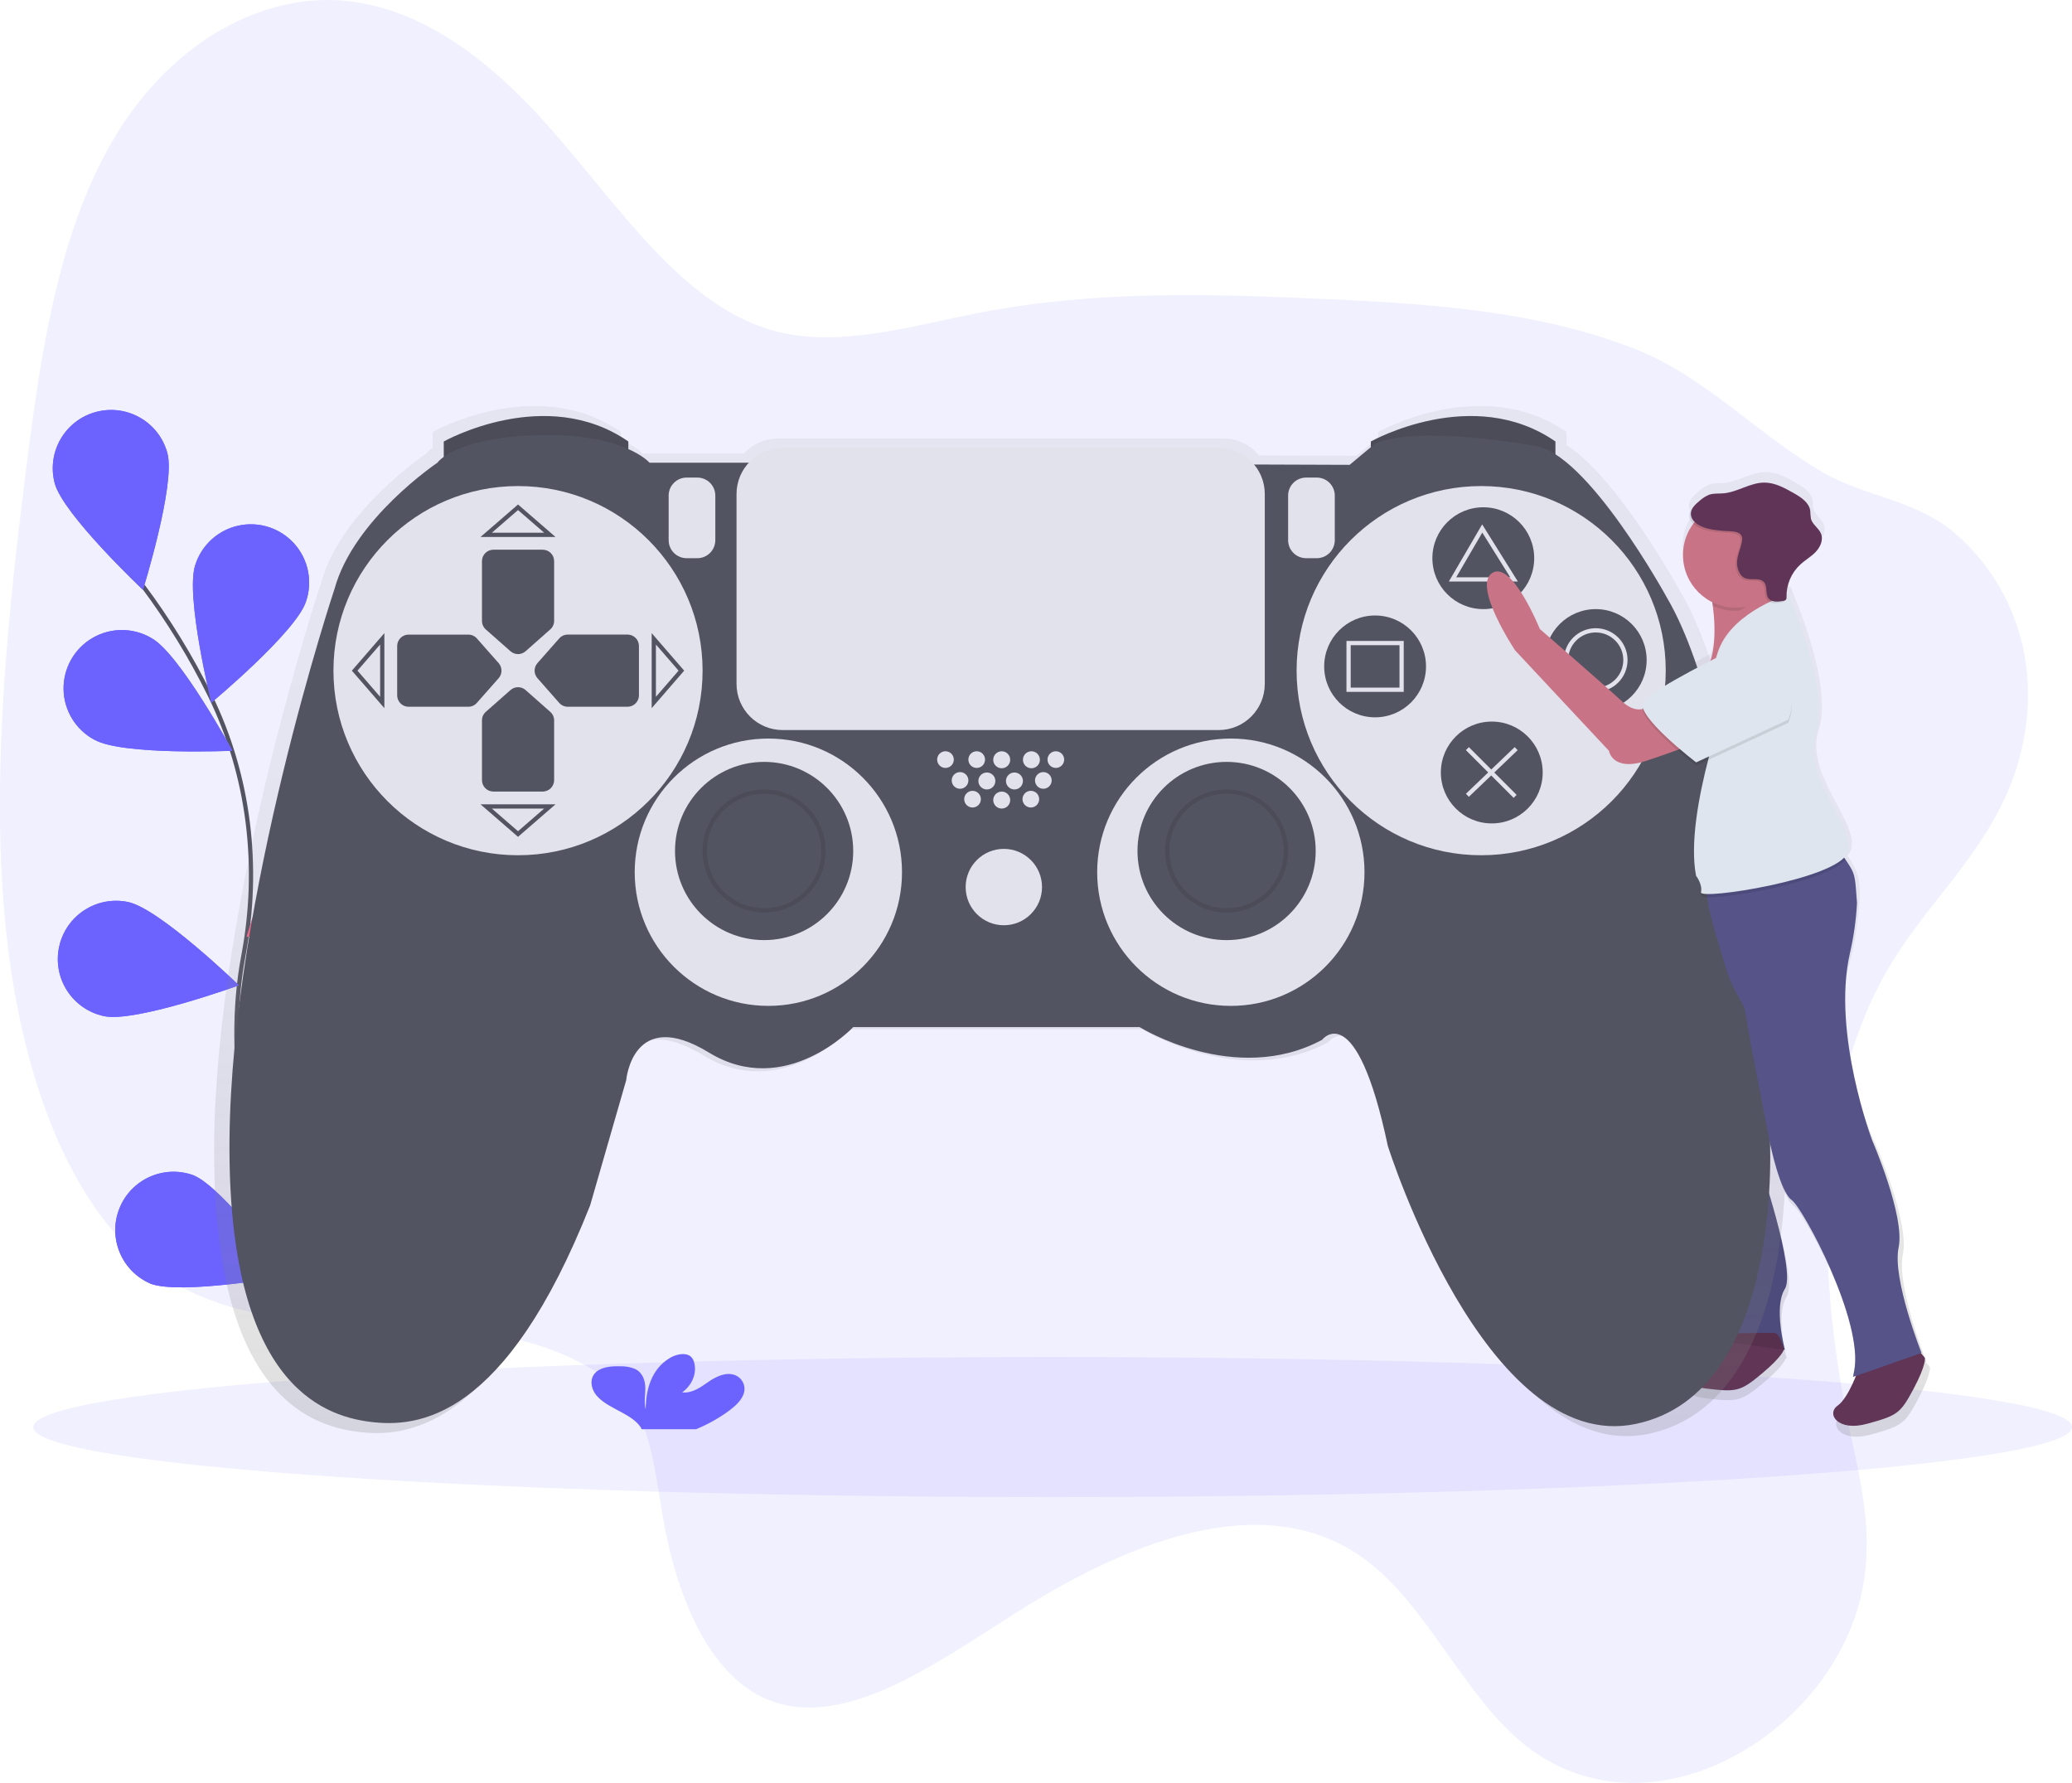
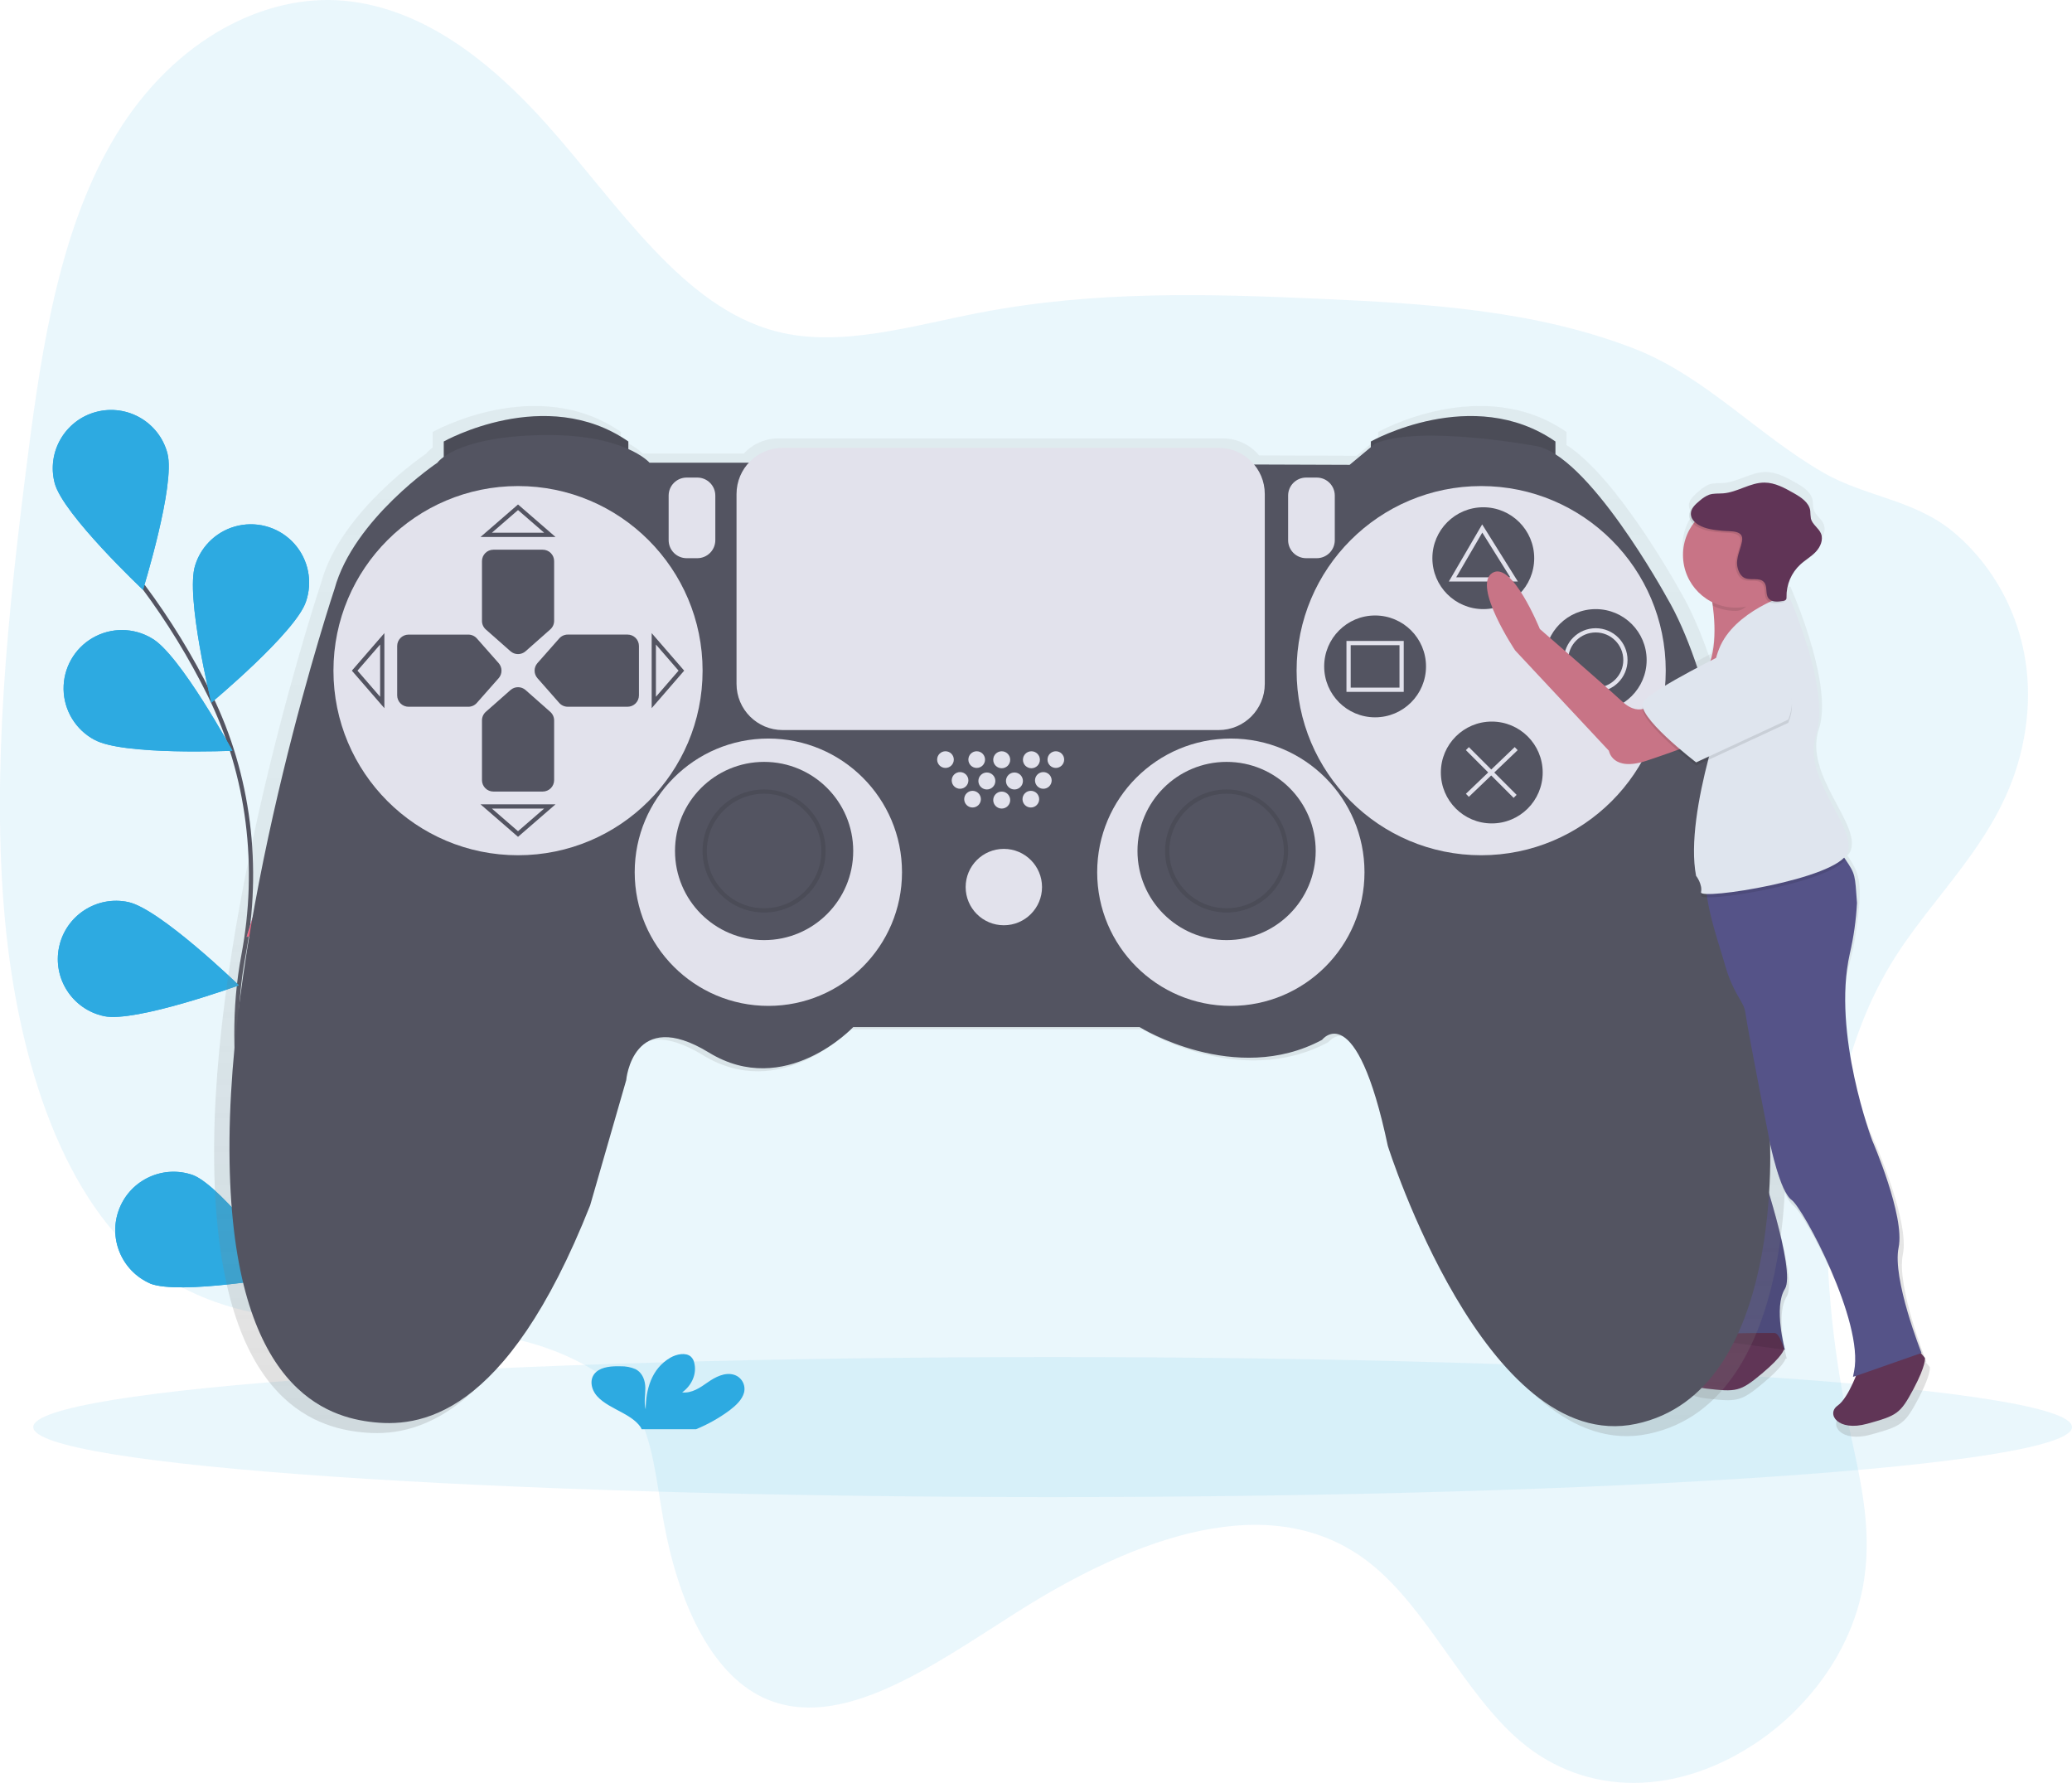
<svg xmlns="http://www.w3.org/2000/svg" xmlns:xlink="http://www.w3.org/1999/xlink" id="d73490ac-7a9f-41f3-9c2f-a04fe0e68190" data-name="Layer 1" width="976.68" height="840.3" viewBox="0 0 976.68 840.3">
  <defs>
    <linearGradient id="40cb4f85-3adc-4f91-8af7-dda2654c63b5" x1="915.78" y1="706.9" x2="915.78" y2="252.26" gradientUnits="userSpaceOnUse">
      <stop offset="0" stop-color="gray" stop-opacity="0.25" />
      <stop offset="0.54" stop-color="gray" stop-opacity="0.12" />
      <stop offset="1" stop-color="gray" stop-opacity="0.1" />
    </linearGradient>
    <linearGradient id="f74e0c91-e046-415c-8916-3730a2c068f9" x1="582.97" y1="706.75" x2="582.97" y2="221.19" xlink:href="#40cb4f85-3adc-4f91-8af7-dda2654c63b5" />
  </defs>
-   <path d="M1002,485.82c-37.95,64.71-32.78,151.72-18,220.09,4.94,22.89,10.69,47,5.57,72.88-6.26,31.6-27.3,56.75-48.39,71.31-38.44,26.55-81.74,26.74-112.74.5-26.79-22.68-43.93-62.84-71.32-84.27-45.83-35.85-110.08-12.18-166.21,23.41-39.71,25.18-83.48,56.95-119.38,40.25-25.26-11.75-40.48-46.09-47.16-83.67-3.23-18.14-5-38-12.95-51.71-4.73-8.15-11.34-13.53-18.21-17.91-62.77-40-149.46-3.61-209.85-49.08-40.79-30.71-63.06-95.42-69.43-165s1.45-144.33,10.86-218c6.69-52.33,15.46-108.4,41.74-151.41,27.8-45.5,70.64-66.46,107.44-63s68.34,28,95.35,58.18c33.75,37.74,63.91,86.2,108.32,97.67,30.25,7.81,63.66-2.67,96.08-8.89,54.19-10.4,107.39-8.86,160.2-6.5,50.56,2.26,101.41,5.34,148.2,23.55,33.11,12.89,58.17,40.64,89,58.38,20.07,11.56,42.95,12.6,61.55,28.19,22.92,19.21,42.37,55.15,32.14,101.3C1055.08,426,1022.18,451.47,1002,485.82Z" transform="translate(-111.66 -29.85)" fill="#6c63ff" opacity="0.1" />
+   <path d="M1002,485.82c-37.95,64.71-32.78,151.72-18,220.09,4.94,22.89,10.69,47,5.57,72.88-6.26,31.6-27.3,56.75-48.39,71.31-38.44,26.55-81.74,26.74-112.74.5-26.79-22.68-43.93-62.84-71.32-84.27-45.83-35.85-110.08-12.18-166.21,23.41-39.71,25.18-83.48,56.95-119.38,40.25-25.26-11.75-40.48-46.09-47.16-83.67-3.23-18.14-5-38-12.95-51.71-4.73-8.15-11.34-13.53-18.21-17.91-62.77-40-149.46-3.61-209.85-49.08-40.79-30.71-63.06-95.42-69.43-165s1.45-144.33,10.86-218c6.69-52.33,15.46-108.4,41.74-151.41,27.8-45.5,70.64-66.46,107.44-63s68.34,28,95.35,58.18c33.75,37.74,63.91,86.2,108.32,97.67,30.25,7.81,63.66-2.67,96.08-8.89,54.19-10.4,107.39-8.86,160.2-6.5,50.56,2.26,101.41,5.34,148.2,23.55,33.11,12.89,58.17,40.64,89,58.38,20.07,11.56,42.95,12.6,61.55,28.19,22.92,19.21,42.37,55.15,32.14,101.3C1055.08,426,1022.18,451.47,1002,485.82Z" transform="translate(-111.66 -29.85)" fill="#2daae1" opacity="0.1" />
  <path d="M274.41,689.83s-66.72-110.51-48-209.67c7.87-41.62,2.81-84.68-15.86-122.7a329,329,0,0,0-31.43-51.3" transform="translate(-111.66 -29.85)" fill="none" stroke="#535461" stroke-miterlimit="10" stroke-width="2" />
-   <path d="M190.6,243.61c3.85,14.68-11.55,64.22-11.55,64.22s-37.75-35.59-41.61-50.27a27.48,27.48,0,0,1,53.16-14Z" transform="translate(-111.66 -29.85)" fill="#6c63ff" />
-   <path d="M255.88,313.39c-4.74,14.42-44.6,47.63-44.6,47.63s-12.35-50.39-7.6-64.81a27.48,27.48,0,1,1,52.2,17.18Z" transform="translate(-111.66 -29.85)" fill="#6c63ff" />
-   <path d="M290.43,452.84c-11.37,10-62.55,18.6-62.55,18.6s14.78-49.73,26.15-59.78a27.48,27.48,0,0,1,36.39,41.18Z" transform="translate(-111.66 -29.85)" fill="#6c63ff" />
-   <path d="M292.82,564.24c-9.51,11.83-58.5,28.9-58.5,28.9s6.16-51.52,15.67-63.34a27.48,27.48,0,0,1,42.83,34.44Z" transform="translate(-111.66 -29.85)" fill="#6c63ff" />
-   <path d="M156.22,378.51c13.21,7.46,65,5.18,65,5.18s-24.8-45.57-38-53a27.48,27.48,0,1,0-27,47.85Z" transform="translate(-111.66 -29.85)" fill="#6c63ff" />
-   <path d="M160.66,508.76c14.84,3.17,63.62-14.52,63.62-14.52S187,458.18,172.13,455a27.48,27.48,0,0,0-11.47,53.75Z" transform="translate(-111.66 -29.85)" fill="#6c63ff" />
-   <path d="M182.35,634.76c14.09,5.63,65.16-3.56,65.16-3.56s-30.67-41.85-44.76-47.48a27.48,27.48,0,0,0-20.39,51Z" transform="translate(-111.66 -29.85)" fill="#6c63ff" />
-   <path d="M190.6,243.61c3.85,14.68-11.55,64.22-11.55,64.22s-37.75-35.59-41.61-50.27a27.48,27.48,0,0,1,53.16-14Z" transform="translate(-111.66 -29.85)" fill="#6c63ff" />
-   <path d="M255.88,313.39c-4.74,14.42-44.6,47.63-44.6,47.63s-12.35-50.39-7.6-64.81a27.48,27.48,0,1,1,52.2,17.18Z" transform="translate(-111.66 -29.85)" fill="#6c63ff" />
+   <path d="M190.6,243.61c3.85,14.68-11.55,64.22-11.55,64.22s-37.75-35.59-41.61-50.27a27.48,27.48,0,0,1,53.16-14Z" transform="translate(-111.66 -29.85)" fill="#2daae1" />
+   <path d="M255.88,313.39c-4.74,14.42-44.6,47.63-44.6,47.63s-12.35-50.39-7.6-64.81a27.48,27.48,0,1,1,52.2,17.18Z" transform="translate(-111.66 -29.85)" fill="#2daae1" />
+   <path d="M290.43,452.84c-11.37,10-62.55,18.6-62.55,18.6s14.78-49.73,26.15-59.78a27.48,27.48,0,0,1,36.39,41.18Z" transform="translate(-111.66 -29.85)" fill="#2daae1" />
+   <path d="M292.82,564.24c-9.51,11.83-58.5,28.9-58.5,28.9s6.16-51.52,15.67-63.34a27.48,27.48,0,0,1,42.83,34.44Z" transform="translate(-111.66 -29.85)" fill="#2daae1" />
+   <path d="M156.22,378.51c13.21,7.46,65,5.18,65,5.18s-24.8-45.57-38-53a27.48,27.48,0,1,0-27,47.85Z" transform="translate(-111.66 -29.85)" fill="#2daae1" />
+   <path d="M160.66,508.76c14.84,3.17,63.62-14.52,63.62-14.52S187,458.18,172.13,455a27.48,27.48,0,0,0-11.47,53.75Z" transform="translate(-111.66 -29.85)" fill="#2daae1" />
+   <path d="M182.35,634.76c14.09,5.63,65.16-3.56,65.16-3.56s-30.67-41.85-44.76-47.48a27.48,27.48,0,0,0-20.39,51Z" transform="translate(-111.66 -29.85)" fill="#2daae1" />
+   <path d="M190.6,243.61c3.85,14.68-11.55,64.22-11.55,64.22s-37.75-35.59-41.61-50.27a27.48,27.48,0,0,1,53.16-14Z" transform="translate(-111.66 -29.85)" fill="#2daae1" />
+   <path d="M255.88,313.39c-4.74,14.42-44.6,47.63-44.6,47.63s-12.35-50.39-7.6-64.81a27.48,27.48,0,1,1,52.2,17.18Z" transform="translate(-111.66 -29.85)" fill="#2daae1" />
  <path d="M290.43,452.84c-11.37,10-62.55,18.6-62.55,18.6s14.78-49.73,26.15-59.78a27.48,27.48,0,0,1,36.39,41.18Z" transform="translate(-111.66 -29.85)" fill="#fc6681" />
  <path d="M292.82,564.24c-9.51,11.83-58.5,28.9-58.5,28.9s6.16-51.52,15.67-63.34a27.48,27.48,0,0,1,42.83,34.44Z" transform="translate(-111.66 -29.85)" fill="#fc6681" />
-   <path d="M156.22,378.51c13.21,7.46,65,5.18,65,5.18s-24.8-45.57-38-53a27.48,27.48,0,1,0-27,47.85Z" transform="translate(-111.66 -29.85)" fill="#6c63ff" />
-   <path d="M160.66,508.76c14.84,3.17,63.62-14.52,63.62-14.52S187,458.18,172.13,455a27.48,27.48,0,0,0-11.47,53.75Z" transform="translate(-111.66 -29.85)" fill="#6c63ff" />
-   <path d="M182.35,634.76c14.09,5.63,65.16-3.56,65.16-3.56s-30.67-41.85-44.76-47.48a27.48,27.48,0,0,0-20.39,51Z" transform="translate(-111.66 -29.85)" fill="#6c63ff" />
-   <ellipse cx="496.18" cy="672.58" rx="480.5" ry="33" fill="#6c63ff" opacity="0.1" />
+   <path d="M156.22,378.51c13.21,7.46,65,5.18,65,5.18s-24.8-45.57-38-53a27.48,27.48,0,1,0-27,47.85Z" transform="translate(-111.66 -29.85)" fill="#2daae1" />
+   <path d="M160.66,508.76c14.84,3.17,63.62-14.52,63.62-14.52S187,458.18,172.13,455a27.48,27.48,0,0,0-11.47,53.75Z" transform="translate(-111.66 -29.85)" fill="#2daae1" />
+   <path d="M182.35,634.76c14.09,5.63,65.16-3.56,65.16-3.56s-30.67-41.85-44.76-47.48a27.48,27.48,0,0,0-20.39,51Z" transform="translate(-111.66 -29.85)" fill="#2daae1" />
+   <ellipse cx="496.18" cy="672.58" rx="480.5" ry="33" fill="#2daae1" opacity="0.1" />
  <path d="M1021.31,674.16s-.8-1.07-1.91-2.27l.32-.11s-14.28-35.69-11.1-50.76-12.69-51.55-12.69-51.55-23.41-47.94-12.33-86.2a102.72,102.72,0,0,0,2.86-13.73c3.31-22.66,2.14-27.33-3.41-35.61l-.61-.89a7,7,0,0,0,1.59-2.35C988.79,418,961.83,395,969,373.58c6.62-19.85-10.61-60.81-13.17-66.7l0,0-.29-.67-.86.28a20.92,20.92,0,0,1,5.66-13.73l.16-.16c2.38-2.19,5.27-3.8,7.5-6.15l.13-.15c.22-.21.45-.42.66-.64,2.21-2.32,3.72-5.76,2.52-8.74-1.09-2.72-4.15-4.38-4.87-7.22a37.15,37.15,0,0,1-.32-3.85c-.58-4-4.47-6.51-8-8.49-4.39-2.48-9-5-14.07-5.06-6.86,0-13,4.6-19.81,5.17-2.32.2-4.73-.08-6.93.69a15.43,15.43,0,0,0-4.55,2.92,22.38,22.38,0,0,0-2.22,2c-1.54,1.44-2.85,3.14-2.79,5.18a5.64,5.64,0,0,0,1.94,3.85,25.38,25.38,0,0,0,9.19,37.78c.08.55.16,1.11.24,1.7,1,7.51,1.59,18.13-1.08,26.45-11.39,5.87-29.14,15.44-32.32,19.69a3,3,0,0,0-.42,2.49,3.39,3.39,0,0,0-.06,1.19c-2.49.57-5.8,0-9.83-3.68-9.52-8.72-39.65-34.9-39.65-34.9s-13.48-33.31-23-27,11.1,37.28,11.1,37.28L869,381.51s1.59,10.31,18.24,4.76c5.5-1.83,10.47-3.58,14.67-5.09l1,.85c-3.75,21.94-5.69,51.18,8.14,59.76a13.38,13.38,0,0,1,2.3,4.82c-.07.26-.14.53-.2.79a76.15,76.15,0,0,0-2,13.34,42.42,42.42,0,0,0-3.51,18.94l-5.3,75.51s-.79,16.65,4.76,29.34,23,76.14,11.1,80.9l1.13.15c-3.41,3.51-9.15,8.83-13.52,9.88-6.64,1.58-4.78,11.76,9.94,13.46s16.49,1.56,26.84-7.07c9.12-7.6,10.57-11,10.78-11.73l.52.07s-5.55-20.62,0-29.34S941.21,579,941.21,579a171.47,171.47,0,0,1,.75-20.34c2.8,7.33,4.8,12.41,4.8,12.41s4.76,23,10.31,27,34.9,58.69,30.14,82.48l-.55,2.77,1.34-.39.12,0c-1.83,4.53-5.16,11.69-8.84,14.32-5.55,4,0,12.69,14.28,8.72s15.86-4.76,22.21-16.65S1021.31,674.16,1021.31,674.16Z" transform="translate(-111.66 -29.85)" fill="url(#40cb4f85-3adc-4f91-8af7-dda2654c63b5)" />
  <path d="M916.21,462.4l-3.48-4.29a41.48,41.48,0,0,0-4.91,21.57l-5.18,73.83s-.78,16.28,4.65,28.69,22.49,74.44,10.86,79.09L953,666s-5.43-20.16,0-28.69-12.41-60.48-12.41-60.48-1.55-43.42,13.18-53.51S916.21,462.4,916.21,462.4Z" transform="translate(-111.66 -29.85)" fill="#555388" />
  <path d="M922.09,658.38s-9.57,11.18-16.05,12.73-4.67,11.49,9.72,13.16,16.12,1.53,26.25-6.91,10.58-11.61,10.58-11.61-2-7.5-4.42-7.66S922.09,658.38,922.09,658.38Z" transform="translate(-111.66 -29.85)" fill="#603556" />
  <path d="M918.54,464.73l-5.8-6.62a41.48,41.48,0,0,0-4.91,21.57l-5.18,73.83s-.78,16.28,4.65,28.69,22.49,74.44,10.86,79.09L953,666s-5.43-20.16,0-28.69-12.41-60.48-12.41-60.48-1.55-43.42,13.18-53.51S918.54,464.73,918.54,464.73Z" transform="translate(-111.66 -29.85)" opacity="0.1" />
  <path d="M953.06,565.92s-9.69-190.21-49.47-257.53c0,0-29.17-53.28-53.55-68.82v-6.14c-39.78-27.54-88.73,0-88.73,0v2.72l-10.2,8.5-45.93-.16a22.13,22.13,0,0,0-17.05-8H478.55a22.12,22.12,0,0,0-16.3,7.14h-47.7s-2.81-3.27-10.2-6.56v-3.64c-39.78-27.54-88.73,0-88.73,0v7.39a13.1,13.1,0,0,0-3.06,2.81s-40.29,27-49.47,60.68c0,0-49.47,148.4-50.49,264.67s43.86,132.59,67.31,135.65,65.27-1,106.07-104l17.34-60.17s3.06-35.7,39.78-13.26,69.35-12.24,69.35-12.24H650.15S696,543.48,737.86,521c0,0,16.32-21.42,31.62,51,0,0,46.92,148.91,119.33,133.61S953.06,565.92,953.06,565.92Z" transform="translate(-111.66 -29.85)" fill="url(#f74e0c91-e046-415c-8916-3730a2c068f9)" />
  <path d="M320.84,248.93v-11s48-27,87,0v10Z" transform="translate(-111.66 -29.85)" fill="#535461" />
  <path d="M757.84,248.93v-11s48-27,87,0v10Z" transform="translate(-111.66 -29.85)" fill="#535461" />
  <path d="M320.84,248.93v-11s48-27,87,0v10Z" transform="translate(-111.66 -29.85)" opacity="0.1" />
  <path d="M757.84,248.93v-11s48-27,87,0v10Z" transform="translate(-111.66 -29.85)" opacity="0.1" />
  <path d="M464.84,247.93h-47s-12-14-52-13-48,13-48,13-39.5,26.5-48.5,59.5c0,0-48.5,145.5-49.5,259.5s43,130,66,133,64-1,104-102l17-59s3-35,39-13,68-12,68-12h135s45,28,86,6c0,0,16-21,31,50,0,0,46,146,117,131s63-137,63-137-9.5-186.5-48.5-252.5c0,0-37.5-68.5-62.5-71.5,0,0-54-10-75-1l-12,10Z" transform="translate(-111.66 -29.85)" fill="#535461" />
  <circle cx="244.18" cy="316.08" r="87" fill="#e2e2ec" />
  <circle cx="698.18" cy="316.08" r="87" fill="#e2e2ec" />
  <path d="M371,326.53,359.4,336.79a5.38,5.38,0,0,1-7.11,0l-11.62-10.26a5.37,5.37,0,0,1-1.82-4V294.3a5.38,5.38,0,0,1,5.38-5.37h23.25a5.37,5.37,0,0,1,5.38,5.38v28.2A5.37,5.37,0,0,1,371,326.53Z" transform="translate(-111.66 -29.85)" fill="#535461" />
  <path d="M371,365.32,359.4,355.07a5.38,5.38,0,0,0-7.11,0l-11.62,10.26a5.37,5.37,0,0,0-1.82,4v28.2a5.37,5.37,0,0,0,5.38,5.38h23.25a5.37,5.37,0,0,0,5.38-5.37v-28.2A5.37,5.37,0,0,0,371,365.32Z" transform="translate(-111.66 -29.85)" fill="#535461" />
  <path d="M336.45,361.11l10.26-11.62a5.38,5.38,0,0,0,0-7.11l-10.26-11.62a5.38,5.38,0,0,0-4-1.82h-28.2a5.38,5.38,0,0,0-5.37,5.38v23.25a5.37,5.37,0,0,0,5.38,5.38h28.2A5.37,5.37,0,0,0,336.45,361.11Z" transform="translate(-111.66 -29.85)" fill="#535461" />
  <path d="M375.24,361.11,365,349.48a5.37,5.37,0,0,1,0-7.11l10.26-11.62a5.37,5.37,0,0,1,4-1.82h28.2a5.37,5.37,0,0,1,5.38,5.38v23.25a5.37,5.37,0,0,1-5.37,5.38h-28.2A5.37,5.37,0,0,1,375.24,361.11Z" transform="translate(-111.66 -29.85)" fill="#535461" />
  <polygon points="229.18 252.08 259.18 252.08 244.18 239.08 229.18 252.08" fill="none" stroke="#535461" stroke-miterlimit="10" stroke-width="2" />
  <polygon points="229.18 380.08 259.18 380.08 244.18 393.08 229.18 380.08" fill="none" stroke="#535461" stroke-miterlimit="10" stroke-width="2" />
  <polygon points="180.18 301.08 180.18 331.08 167.18 316.08 180.18 301.08" fill="none" stroke="#535461" stroke-miterlimit="10" stroke-width="2" />
  <polygon points="308.18 301.08 308.18 331.08 321.18 316.08 308.18 301.08" fill="none" stroke="#535461" stroke-miterlimit="10" stroke-width="2" />
  <circle cx="362.18" cy="411.08" r="63" fill="#e2e2ec" />
  <circle cx="360.18" cy="401.08" r="42" fill="#535461" />
  <circle cx="580.18" cy="411.08" r="63" fill="#e2e2ec" />
  <circle cx="578.18" cy="401.08" r="42" fill="#535461" />
  <circle cx="360.18" cy="401.08" r="28" fill="none" stroke="#000" stroke-miterlimit="10" stroke-width="2" opacity="0.1" />
  <circle cx="578.18" cy="401.08" r="28" fill="none" stroke="#000" stroke-miterlimit="10" stroke-width="2" opacity="0.1" />
  <circle cx="473.18" cy="418.08" r="18" fill="#e2e2ec" />
  <circle cx="445.67" cy="358" r="3.93" fill="#e2e2ec" />
  <circle cx="460.39" cy="358" r="3.93" fill="#e2e2ec" />
  <circle cx="458.43" cy="376.65" r="3.93" fill="#e2e2ec" />
  <circle cx="472.18" cy="377.08" r="4" fill="#e2e2ec" />
  <circle cx="485.91" cy="376.65" r="3.93" fill="#e2e2ec" />
  <circle cx="452.54" cy="367.82" r="3.93" fill="#e2e2ec" />
  <circle cx="465.18" cy="368.08" r="4" fill="#e2e2ec" />
  <circle cx="478.18" cy="368.08" r="4" fill="#e2e2ec" />
  <circle cx="491.8" cy="367.82" r="3.93" fill="#e2e2ec" />
  <circle cx="472.18" cy="358.08" r="4" fill="#e2e2ec" />
  <circle cx="486.18" cy="358.08" r="4" fill="#e2e2ec" />
  <circle cx="497.69" cy="358" r="3.93" fill="#e2e2ec" />
  <rect x="315.18" y="225.08" width="22" height="38" rx="8.5" ry="8.5" fill="#e2e2ec" />
  <rect x="607.18" y="225.08" width="22" height="38" rx="8.5" ry="8.5" fill="#e2e2ec" />
  <circle cx="699.18" cy="263.08" r="24" fill="#535461" />
  <circle cx="648.18" cy="314.08" r="24" fill="#535461" />
  <circle cx="752.18" cy="311.08" r="24" fill="#535461" />
  <circle cx="703.18" cy="364.08" r="24" fill="#535461" />
  <rect x="347.18" y="211.08" width="249" height="133" rx="21.75" ry="21.75" fill="#e2e2ec" />
  <polygon points="684.68 273.08 698.68 249.08 713.68 273.08 684.68 273.08" fill="none" stroke="#e2e2ec" stroke-miterlimit="10" stroke-width="2" />
  <rect x="635.68" y="303.08" width="25" height="22" fill="none" stroke="#e2e2ec" stroke-miterlimit="10" stroke-width="2" />
  <circle cx="752.18" cy="311.08" r="14" fill="none" stroke="#e2e2ec" stroke-miterlimit="10" stroke-width="2" />
  <line x1="691.68" y1="352.83" x2="714.18" y2="375.33" fill="none" stroke="#e2e2ec" stroke-miterlimit="10" stroke-width="2" />
  <line x1="714.68" y1="352.83" x2="691.68" y2="374.83" fill="none" stroke="#e2e2ec" stroke-miterlimit="10" stroke-width="2" />
-   <path d="M455.65,694.48c3-2.29,5.85-5,6.72-8.27a7,7,0,0,0-4.69-8.42c-4.31-1.34-8.91,1.09-12.41,3.55s-7.49,5.27-12.06,4.75c4.73-3.42,7-9,5.68-14a5.43,5.43,0,0,0-1.58-2.85c-2.39-2.09-6.73-1.19-9.59.45-9.11,5.23-11.65,15.32-11.7,24.41-.92-3.28-.14-6.69-.17-10.06s-1.15-7.09-4.63-8.9a16.55,16.55,0,0,0-7.06-1.35c-4.09-.12-8.66.21-11.45,2.66-3.47,3-2.57,8.13.45,11.47s7.62,5.44,11.85,7.75c3.23,1.76,6.49,3.81,8.47,6.59a6,6,0,0,1,.63,1.18h25.67A73.8,73.8,0,0,0,455.65,694.48Z" transform="translate(-111.66 -29.85)" fill="#6c63ff" />
+   <path d="M455.65,694.48c3-2.29,5.85-5,6.72-8.27a7,7,0,0,0-4.69-8.42c-4.31-1.34-8.91,1.09-12.41,3.55s-7.49,5.27-12.06,4.75c4.73-3.42,7-9,5.68-14a5.43,5.43,0,0,0-1.58-2.85c-2.39-2.09-6.73-1.19-9.59.45-9.11,5.23-11.65,15.32-11.7,24.41-.92-3.28-.14-6.69-.17-10.06s-1.15-7.09-4.63-8.9a16.55,16.55,0,0,0-7.06-1.35c-4.09-.12-8.66.21-11.45,2.66-3.47,3-2.57,8.13.45,11.47s7.62,5.44,11.85,7.75c3.23,1.76,6.49,3.81,8.47,6.59a6,6,0,0,1,.63,1.18h25.67A73.8,73.8,0,0,0,455.65,694.48Z" transform="translate(-111.66 -29.85)" fill="#2daae1" />
  <path d="M987.94,674.49s-4.65,14-10.08,17.84,0,12.41,14,8.53,15.51-4.65,21.71-16.28,5.43-14.73,5.43-14.73-4.65-6.2-7-5.43S987.94,674.49,987.94,674.49Z" transform="translate(-111.66 -29.85)" fill="#603556" />
  <path d="M959.25,326.31s-62.81,34.89-48.08,24.81c9.9-6.77,9.3-24.74,7.84-35.81-.46-3.45-1-6.23-1.33-7.79-.19-.88-.31-1.37-.31-1.37s30.46-18.28,28.75-7.29h0c0,.1,0,.2-.05.3a11.85,11.85,0,0,0-.23,2.23C945.63,312.69,959.25,326.31,959.25,326.31Z" transform="translate(-111.66 -29.85)" fill="#c87486" />
  <path d="M891,360.43s-5.43,8.53-14.73,0-38.77-34.12-38.77-34.12S824.32,293.74,815,299.95s10.86,36.45,10.86,36.45l44.2,47.3s1.55,10.08,17.84,4.65,27.92-10.08,27.92-10.08Z" transform="translate(-111.66 -29.85)" fill="#c87486" />
  <path d="M915.83,439.53" transform="translate(-111.66 -29.85)" fill="none" />
  <path d="M1017.41,667.51l-31,10.86-1.31.38.54-2.71c4.65-23.26-24-76.77-29.47-80.65S946.07,569,946.07,569s-10.16-51.18-11.71-62c-.39-2.71-1.81-4.87-3.53-7.85a62.12,62.12,0,0,1-6-14.36c-3.41-12-11.36-33.3-8.44-45.35.59-2.45-1.82,3.81-1,1.42l.47-1.32L978.64,431a46.9,46.9,0,0,1,2.92,3.95C986.31,442,986,442,987,455.4a138.26,138.26,0,0,1-3.41,24c-8.45,37.63,10.61,88,10.61,88s15.51,35.67,12.41,50.4S1017.41,667.51,1017.41,667.51Z" transform="translate(-111.66 -29.85)" fill="#555388" />
  <path d="M981.56,434.94c-9.29,11.65-68.8,20.7-68.06,17a7.86,7.86,0,0,0-.28-3.82,75.69,75.69,0,0,1,2.14-7.27l.47-1.32L978.64,431A46.9,46.9,0,0,1,981.56,434.94Z" transform="translate(-111.66 -29.85)" opacity="0.1" />
  <path d="M954.6,310S929,317.78,922,335.62s5.31,18.81,5.31,18.81-22,58-16.17,88.2c0,0,3.1,3.88,2.33,7.75s64.36-6.2,69-18.61-21.71-34.89-14.73-55.83S954.6,310,954.6,310Z" transform="translate(-111.66 -29.85)" fill="#dfe5ee" />
  <path d="M946.07,300.72a2.45,2.45,0,0,1-.23.67c-1.06,2-4.43-.19-3.26,2.81-4.5,4.52-5.92,13.57-12.79,13.57A24.66,24.66,0,0,1,919,315.32c-.46-3.45-1-6.23-1.33-7.79,3-1.78,27-15.68,28.44-8.66h0A4.61,4.61,0,0,1,946.07,300.72Z" transform="translate(-111.66 -29.85)" opacity="0.1" />
  <circle cx="818.12" cy="261.57" r="24.81" fill="#c87486" />
  <path d="M954.6,370.51l-43.42,20.16S881.71,368.19,886.36,362s41.1-24,41.1-24S964.68,345.7,954.6,370.51Z" transform="translate(-111.66 -29.85)" opacity="0.1" />
  <path d="M954.6,369l-43.42,20.16s-29.47-22.49-24.81-28.69,41.1-24,41.1-24S964.68,344.15,954.6,369Z" transform="translate(-111.66 -29.85)" fill="#dfe5ee" />
  <path d="M922.62,280.79c-3.79-.38-7.71-.8-11-2.71-1.91-1.1-3.66-2.92-3.72-5.13-.07-2.6,2.12-4.63,4.13-6.28a15.08,15.08,0,0,1,4.45-2.85c2.15-.75,4.5-.48,6.77-.67,6.68-.56,12.66-5.1,19.37-5.06,4.93,0,9.46,2.52,13.75,4.95,3.43,1.94,7.24,4.4,7.81,8.3a36.31,36.31,0,0,0,.31,3.76c.71,2.78,3.7,4.4,4.77,7.06,1.17,2.91-.31,6.28-2.47,8.55s-5,3.83-7.27,5.95A20.38,20.38,0,0,0,953,312a2,2,0,0,1-.17,1.11,1.94,1.94,0,0,1-1.4.7c-2.47.46-5.52.71-7-1.33s-.31-5.44-2-7.45c-2.15-2.59-6.67-.53-9.58-2.23a5.82,5.82,0,0,1-2.2-2.63C928.25,295,931,290.94,932,286,933.17,280.23,926.69,281.2,922.62,280.79Z" transform="translate(-111.66 -29.85)" opacity="0.1" />
  <path d="M923.4,280c-3.79-.38-7.71-.8-11-2.71-1.91-1.1-3.66-2.92-3.72-5.13-.07-2.6,2.12-4.63,4.13-6.28a15.08,15.08,0,0,1,4.45-2.85c2.15-.75,4.5-.48,6.77-.67,6.68-.56,12.66-5.1,19.37-5.06,4.93,0,9.46,2.52,13.75,4.95,3.43,1.94,7.24,4.4,7.81,8.3a36.31,36.31,0,0,0,.31,3.76c.71,2.78,3.7,4.4,4.77,7.06,1.17,2.91-.31,6.28-2.47,8.55s-5,3.83-7.27,5.95a20.38,20.38,0,0,0-6.53,15.38,2,2,0,0,1-.17,1.11,1.94,1.94,0,0,1-1.4.7c-2.47.46-5.52.71-7-1.33s-.31-5.44-2-7.45c-2.15-2.59-6.67-.53-9.58-2.23a5.82,5.82,0,0,1-2.2-2.63c-2.42-5.18.34-9.27,1.34-14.26C933.94,279.45,927.46,280.43,923.4,280Z" transform="translate(-111.66 -29.85)" fill="#603456" />
</svg>
